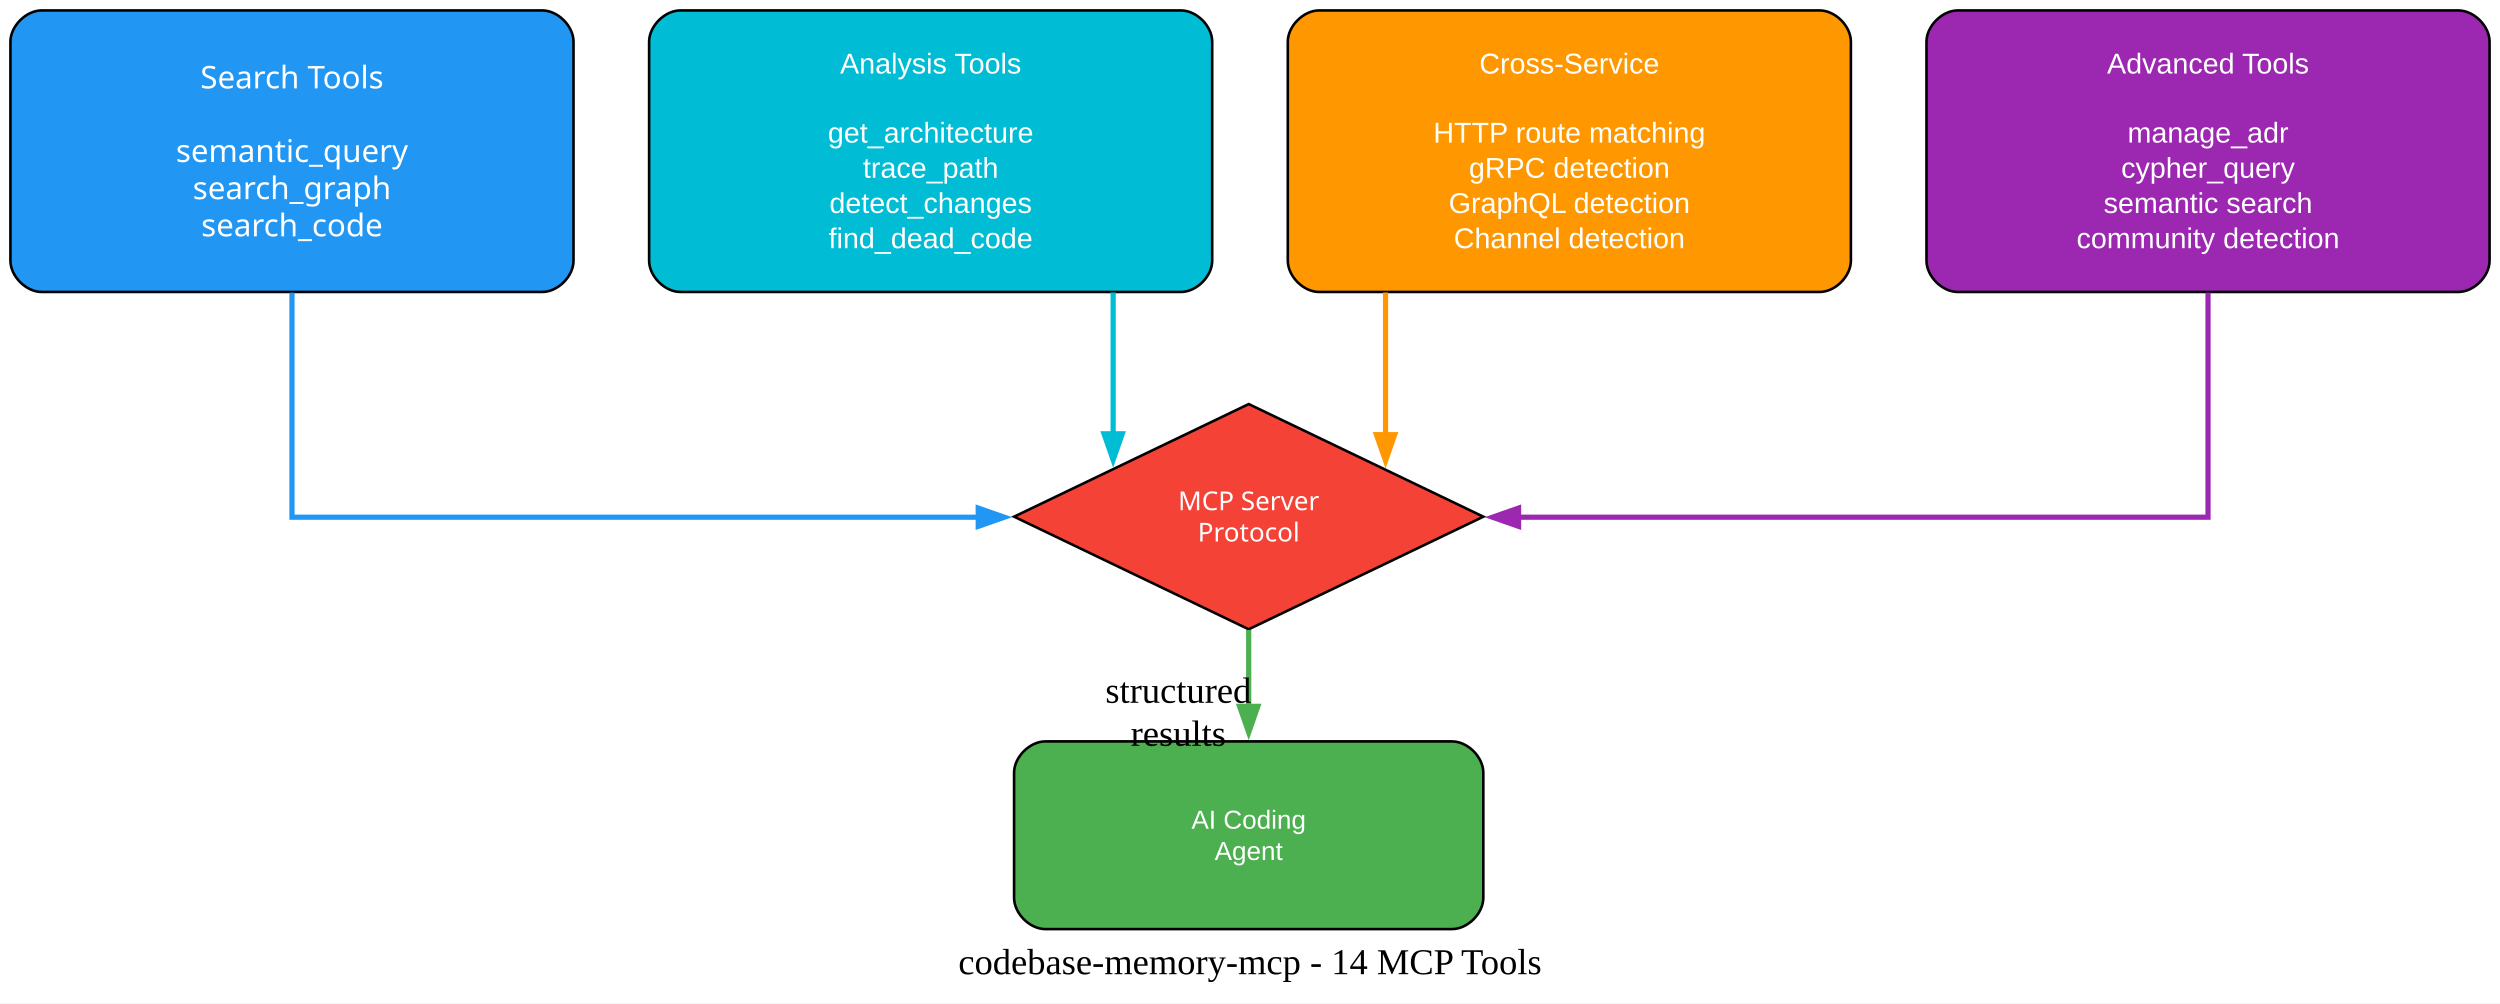
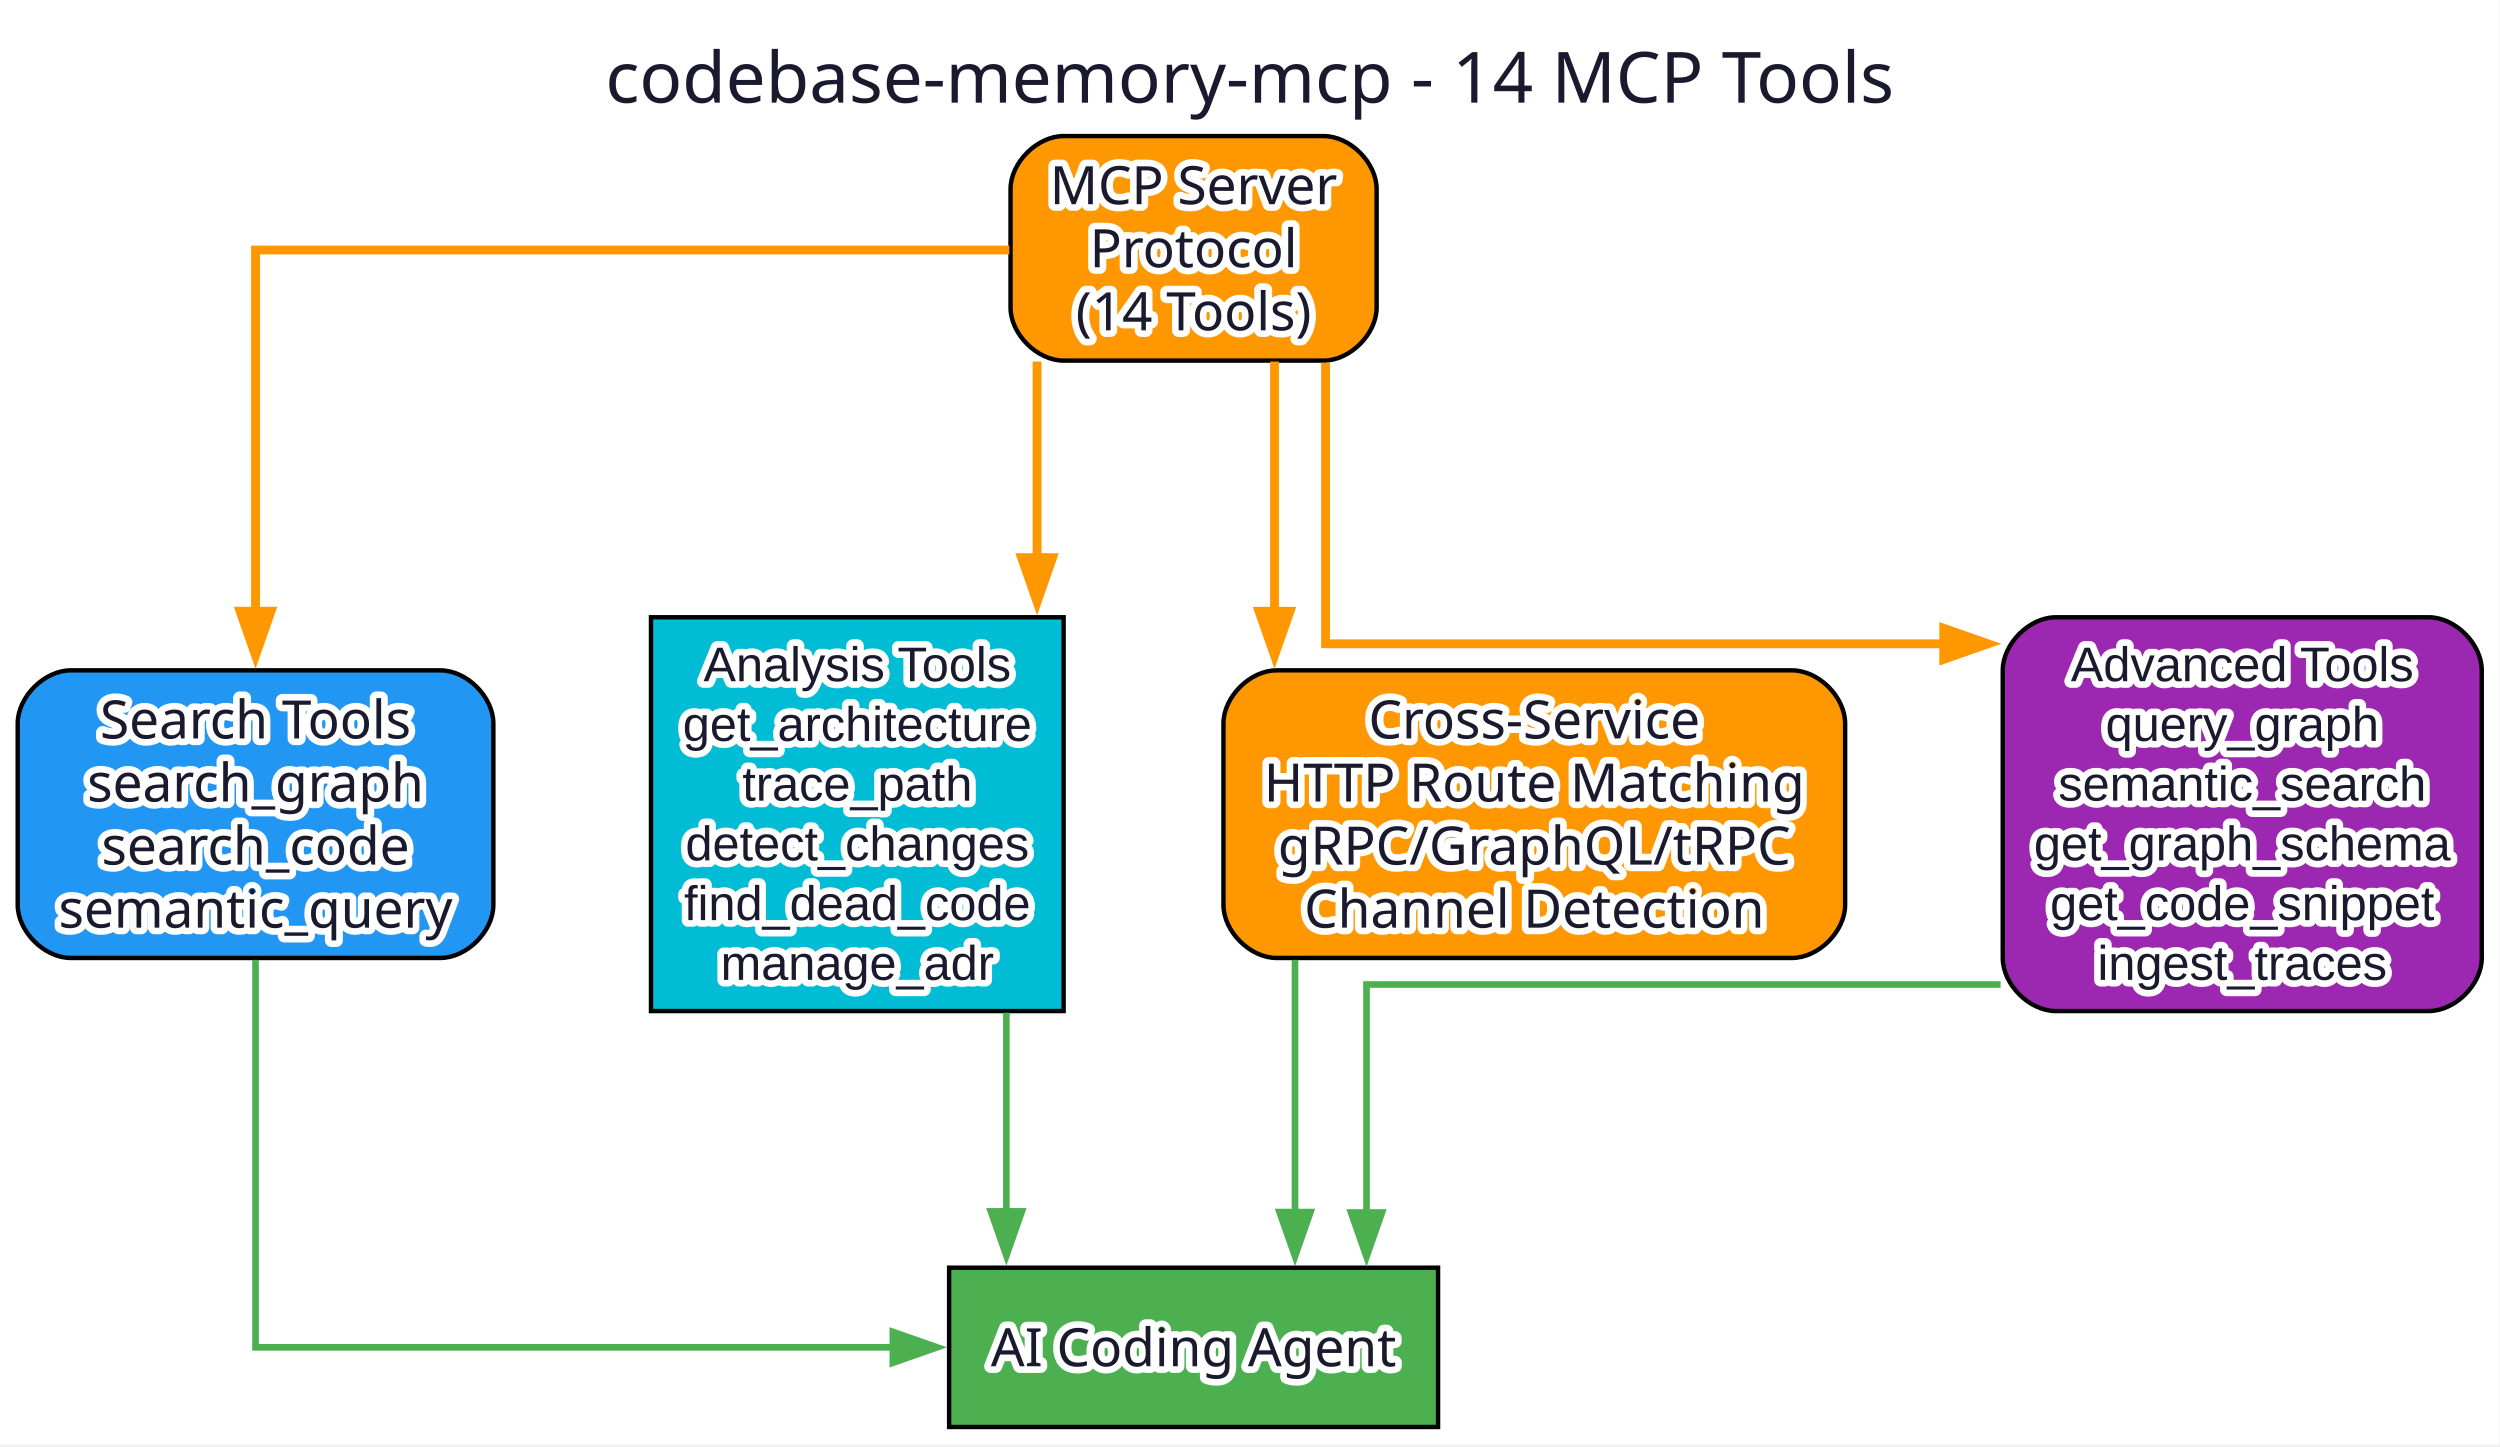
- <svg xmlns="http://www.w3.org/2000/svg" width="959pt" height="385pt" viewBox="0.00 0.00 959.00 385.00">
-   <g id="graph0" class="graph" transform="scale(1 1) rotate(0) translate(4 380.9)">
-     <polygon fill="white" stroke="none" points="-4,4 -4,-380.9 955,-380.9 955,4 -4,4" />
-     <text xml:space="preserve" text-anchor="middle" x="475.5" y="-7.2" font-family="Times New Roman,serif" font-size="14.00">codebase-memory-mcp - 14 MCP Tools</text>
+ <svg xmlns="http://www.w3.org/2000/svg" width="565pt" height="327pt" viewBox="0.00 0.00 565.00 327.00">
+   <style>
+ 
+ text { paint-order: stroke; stroke: #ffffff; stroke-width: 3px; stroke-linejoin: round; fill: #1a1a2e; }
+ </style>
+   <g id="graph0" class="graph" transform="scale(1 1) rotate(0) translate(4 322.5)">
+     <polygon fill="white" stroke="none" points="-4,4 -4,-322.5 560.88,-322.5 560.88,4 -4,4" />
+     <text xml:space="preserve" text-anchor="middle" x="278.44" y="-299.3" font-family="Arial Bold" font-size="16.00">codebase-memory-mcp - 14 MCP Tools</text>
    <g id="node1" class="node">
-       <path fill="#2196f3" stroke="black" d="M204,-376.9C204,-376.9 12,-376.9 12,-376.9 6,-376.9 0,-370.9 0,-364.9 0,-364.9 0,-280.9 0,-280.9 0,-274.9 6,-268.9 12,-268.9 12,-268.9 204,-268.9 204,-268.9 210,-268.9 216,-274.9 216,-280.9 216,-280.9 216,-364.9 216,-364.9 216,-370.9 210,-376.9 204,-376.9" />
-       <text xml:space="preserve" text-anchor="middle" x="108" y="-347" font-family="Arial Bold" font-size="12.00" fill="white">Search Tools</text>
-       <text xml:space="preserve" text-anchor="middle" x="108" y="-318.75" font-family="Arial Bold" font-size="12.00" fill="white">semantic_query</text>
-       <text xml:space="preserve" text-anchor="middle" x="108" y="-304.5" font-family="Arial Bold" font-size="12.00" fill="white">search_graph</text>
-       <text xml:space="preserve" text-anchor="middle" x="108" y="-290.25" font-family="Arial Bold" font-size="12.00" fill="white">search_code</text>
+       <path fill="#ff9800" stroke="black" d="M295.12,-291.75C295.12,-291.75 236.38,-291.75 236.38,-291.75 230.38,-291.75 224.38,-285.75 224.38,-279.75 224.38,-279.75 224.38,-253 224.38,-253 224.38,-247 230.38,-241 236.38,-241 236.38,-241 295.12,-241 295.12,-241 301.12,-241 307.12,-247 307.12,-253 307.12,-253 307.12,-279.75 307.12,-279.75 307.12,-285.75 301.12,-291.75 295.12,-291.75" />
+       <text xml:space="preserve" text-anchor="middle" x="265.75" y="-276.35" font-family="Arial Bold" font-size="12.00" fill="white">MCP Server</text>
+       <text xml:space="preserve" text-anchor="middle" x="265.75" y="-262.1" font-family="Arial Bold" font-size="12.00" fill="white">Protocol</text>
+       <text xml:space="preserve" text-anchor="middle" x="265.75" y="-247.85" font-family="Arial Bold" font-size="12.00" fill="white">(14 Tools)</text>
+     </g>
+     <g id="node2" class="node">
+       <path fill="#2196f3" stroke="black" d="M95.5,-171C95.5,-171 12,-171 12,-171 6,-171 0,-165 0,-159 0,-159 0,-118 0,-118 0,-112 6,-106 12,-106 12,-106 95.5,-106 95.5,-106 101.5,-106 107.5,-112 107.5,-118 107.5,-118 107.5,-159 107.5,-159 107.5,-165 101.5,-171 95.5,-171" />
+       <text xml:space="preserve" text-anchor="middle" x="53.75" y="-155.6" font-family="Arial Bold" font-size="12.00" fill="white">Search Tools</text>
+       <text xml:space="preserve" text-anchor="middle" x="53.75" y="-141.35" font-family="Arial Bold" font-size="12.00" fill="white">search_graph</text>
+       <text xml:space="preserve" text-anchor="middle" x="53.75" y="-127.1" font-family="Arial Bold" font-size="12.00" fill="white">search_code</text>
+       <text xml:space="preserve" text-anchor="middle" x="53.75" y="-112.85" font-family="Arial Bold" font-size="12.00" fill="white">semantic_query</text>
+     </g>
+     <g id="edge1" class="edge">
+       <path fill="none" stroke="#ff9800" stroke-width="2" d="M224.12,-266C162.38,-266 53.75,-266 53.75,-266 53.75,-266 53.75,-184.36 53.75,-184.36" />
+       <polygon fill="#ff9800" stroke="#ff9800" stroke-width="2" points="57.25,-184.36 53.75,-174.36 50.25,-184.36 57.25,-184.36" />
+     </g>
+     <g id="node3" class="node">
+       <polygon fill="#00bcd4" stroke="black" points="236.38,-183 143.12,-183 143.12,-94 236.38,-94 236.38,-183" />
+       <text xml:space="preserve" text-anchor="middle" x="189.75" y="-168.55" font-family="Arial" font-size="11.00" fill="white">Analysis Tools</text>
+       <text xml:space="preserve" text-anchor="middle" x="189.75" y="-155.05" font-family="Arial" font-size="11.00" fill="white">get_architecture</text>
+       <text xml:space="preserve" text-anchor="middle" x="189.75" y="-141.55" font-family="Arial" font-size="11.00" fill="white">trace_path</text>
+       <text xml:space="preserve" text-anchor="middle" x="189.75" y="-128.05" font-family="Arial" font-size="11.00" fill="white">detect_changes</text>
+       <text xml:space="preserve" text-anchor="middle" x="189.75" y="-114.55" font-family="Arial" font-size="11.00" fill="white">find_dead_code</text>
+       <text xml:space="preserve" text-anchor="middle" x="189.75" y="-101.05" font-family="Arial" font-size="11.00" fill="white">manage_adr</text>
+     </g>
+     <g id="edge2" class="edge">
+       <path fill="none" stroke="#ff9800" stroke-width="2" d="M230.38,-240.8C230.38,-240.8 230.38,-196.47 230.38,-196.47" />
+       <polygon fill="#ff9800" stroke="#ff9800" stroke-width="2" points="233.88,-196.47 230.38,-186.47 226.88,-196.47 233.88,-196.47" />
+     </g>
+     <g id="node4" class="node">
+       <path fill="#ff9800" stroke="black" d="M401,-171C401,-171 284.5,-171 284.5,-171 278.5,-171 272.5,-165 272.5,-159 272.5,-159 272.5,-118 272.5,-118 272.5,-112 278.5,-106 284.5,-106 284.5,-106 401,-106 401,-106 407,-106 413,-112 413,-118 413,-118 413,-159 413,-159 413,-165 407,-171 401,-171" />
+       <text xml:space="preserve" text-anchor="middle" x="342.75" y="-155.6" font-family="Arial Bold" font-size="12.00" fill="white">Cross-Service</text>
+       <text xml:space="preserve" text-anchor="middle" x="342.75" y="-141.35" font-family="Arial Bold" font-size="12.00" fill="white">HTTP Route Matching</text>
+       <text xml:space="preserve" text-anchor="middle" x="342.75" y="-127.1" font-family="Arial Bold" font-size="12.00" fill="white">gRPC/GraphQL/tRPC</text>
+       <text xml:space="preserve" text-anchor="middle" x="342.75" y="-112.85" font-family="Arial Bold" font-size="12.00" fill="white">Channel Detection</text>
+     </g>
+     <g id="edge3" class="edge">
+       <path fill="none" stroke="#ff9800" stroke-width="2" d="M284.04,-240.8C284.04,-240.8 284.04,-184.35 284.04,-184.35" />
+       <polygon fill="#ff9800" stroke="#ff9800" stroke-width="2" points="287.54,-184.35 284.04,-174.35 280.54,-184.35 287.54,-184.35" />
    </g>
    <g id="node5" class="node">
-       <polygon fill="#f44336" stroke="black" points="475,-225.9 385,-182.7 475,-139.5 565,-182.7 475,-225.9" />
-       <text xml:space="preserve" text-anchor="middle" x="475" y="-185.2" font-family="Arial Bold" font-size="10.00" fill="white">MCP Server</text>
-       <text xml:space="preserve" text-anchor="middle" x="475" y="-173.2" font-family="Arial Bold" font-size="10.00" fill="white">Protocol</text>
-     </g>
-     <g id="edge1" class="edge">
-       <path fill="none" stroke="#2196f3" stroke-width="2" d="M108,-268.62C108,-229.11 108,-182.5 108,-182.5 108,-182.5 371.25,-182.5 371.25,-182.5" />
-       <polygon fill="#2196f3" stroke="#2196f3" stroke-width="2" points="371.25,-186 381.25,-182.5 371.25,-179 371.25,-186" />
-     </g>
-     <g id="node2" class="node">
-       <path fill="#00bcd4" stroke="black" d="M449,-376.9C449,-376.9 257,-376.9 257,-376.9 251,-376.9 245,-370.9 245,-364.9 245,-364.9 245,-280.9 245,-280.9 245,-274.9 251,-268.9 257,-268.9 257,-268.9 449,-268.9 449,-268.9 455,-268.9 461,-274.9 461,-280.9 461,-280.9 461,-364.9 461,-364.9 461,-370.9 455,-376.9 449,-376.9" />
-       <text xml:space="preserve" text-anchor="middle" x="353" y="-352.7" font-family="Arial" font-size="11.00" fill="white">Analysis Tools</text>
-       <text xml:space="preserve" text-anchor="middle" x="353" y="-326.2" font-family="Arial" font-size="11.00" fill="white">get_architecture</text>
-       <text xml:space="preserve" text-anchor="middle" x="353" y="-312.7" font-family="Arial" font-size="11.00" fill="white">trace_path</text>
-       <text xml:space="preserve" text-anchor="middle" x="353" y="-299.2" font-family="Arial" font-size="11.00" fill="white">detect_changes</text>
-       <text xml:space="preserve" text-anchor="middle" x="353" y="-285.7" font-family="Arial" font-size="11.00" fill="white">find_dead_code</text>
-     </g>
-     <g id="edge2" class="edge">
-       <path fill="none" stroke="#00bcd4" stroke-width="2" d="M423,-268.7C423,-268.7 423,-214.5 423,-214.5" />
-       <polygon fill="#00bcd4" stroke="#00bcd4" stroke-width="2" points="426.5,-214.5 423,-204.5 419.5,-214.5 426.5,-214.5" />
-     </g>
-     <g id="node3" class="node">
-       <path fill="#ff9800" stroke="black" d="M694,-376.9C694,-376.9 502,-376.9 502,-376.9 496,-376.9 490,-370.9 490,-364.9 490,-364.9 490,-280.9 490,-280.9 490,-274.9 496,-268.9 502,-268.9 502,-268.9 694,-268.9 694,-268.9 700,-268.9 706,-274.9 706,-280.9 706,-280.9 706,-364.9 706,-364.9 706,-370.9 700,-376.9 694,-376.9" />
-       <text xml:space="preserve" text-anchor="middle" x="598" y="-352.7" font-family="Arial" font-size="11.00" fill="white">Cross-Service</text>
-       <text xml:space="preserve" text-anchor="middle" x="598" y="-326.2" font-family="Arial" font-size="11.00" fill="white">HTTP route matching</text>
-       <text xml:space="preserve" text-anchor="middle" x="598" y="-312.7" font-family="Arial" font-size="11.00" fill="white">gRPC detection</text>
-       <text xml:space="preserve" text-anchor="middle" x="598" y="-299.2" font-family="Arial" font-size="11.00" fill="white">GraphQL detection</text>
-       <text xml:space="preserve" text-anchor="middle" x="598" y="-285.7" font-family="Arial" font-size="11.00" fill="white">Channel detection</text>
-     </g>
-     <g id="edge3" class="edge">
-       <path fill="none" stroke="#ff9800" stroke-width="2" d="M527.5,-268.7C527.5,-268.7 527.5,-214.17 527.5,-214.17" />
-       <polygon fill="#ff9800" stroke="#ff9800" stroke-width="2" points="531,-214.17 527.5,-204.17 524,-214.17 531,-214.17" />
-     </g>
-     <g id="node4" class="node">
-       <path fill="#9c27b0" stroke="black" d="M939,-376.9C939,-376.9 747,-376.9 747,-376.9 741,-376.9 735,-370.9 735,-364.9 735,-364.9 735,-280.9 735,-280.9 735,-274.9 741,-268.9 747,-268.9 747,-268.9 939,-268.9 939,-268.9 945,-268.9 951,-274.9 951,-280.9 951,-280.9 951,-364.9 951,-364.9 951,-370.9 945,-376.9 939,-376.9" />
-       <text xml:space="preserve" text-anchor="middle" x="843" y="-352.7" font-family="Arial" font-size="11.00" fill="white">Advanced Tools</text>
-       <text xml:space="preserve" text-anchor="middle" x="843" y="-326.2" font-family="Arial" font-size="11.00" fill="white">manage_adr</text>
-       <text xml:space="preserve" text-anchor="middle" x="843" y="-312.7" font-family="Arial" font-size="11.00" fill="white">cypher_query</text>
-       <text xml:space="preserve" text-anchor="middle" x="843" y="-299.2" font-family="Arial" font-size="11.00" fill="white">semantic search</text>
-       <text xml:space="preserve" text-anchor="middle" x="843" y="-285.7" font-family="Arial" font-size="11.00" fill="white">community detection</text>
+       <path fill="#9c27b0" stroke="black" d="M544.88,-183C544.88,-183 460.62,-183 460.62,-183 454.62,-183 448.62,-177 448.62,-171 448.62,-171 448.62,-106 448.62,-106 448.62,-100 454.62,-94 460.62,-94 460.62,-94 544.88,-94 544.88,-94 550.88,-94 556.88,-100 556.88,-106 556.88,-106 556.88,-171 556.88,-171 556.88,-177 550.88,-183 544.88,-183" />
+       <text xml:space="preserve" text-anchor="middle" x="502.75" y="-168.55" font-family="Arial" font-size="11.00" fill="white">Advanced Tools</text>
+       <text xml:space="preserve" text-anchor="middle" x="502.75" y="-155.05" font-family="Arial" font-size="11.00" fill="white">query_graph</text>
+       <text xml:space="preserve" text-anchor="middle" x="502.75" y="-141.55" font-family="Arial" font-size="11.00" fill="white">semantic_search</text>
+       <text xml:space="preserve" text-anchor="middle" x="502.75" y="-128.05" font-family="Arial" font-size="11.00" fill="white">get_graph_schema</text>
+       <text xml:space="preserve" text-anchor="middle" x="502.75" y="-114.55" font-family="Arial" font-size="11.00" fill="white">get_code_snippet</text>
+       <text xml:space="preserve" text-anchor="middle" x="502.75" y="-101.05" font-family="Arial" font-size="11.00" fill="white">ingest_traces</text>
    </g>
    <g id="edge4" class="edge">
-       <path fill="none" stroke="#9c27b0" stroke-width="2" d="M843,-268.62C843,-229.11 843,-182.5 843,-182.5 843,-182.5 578.52,-182.5 578.52,-182.5" />
-       <polygon fill="#9c27b0" stroke="#9c27b0" stroke-width="2" points="578.52,-179 568.52,-182.5 578.52,-186 578.52,-179" />
+       <path fill="none" stroke="#ff9800" stroke-width="2" d="M295.58,-240.52C295.58,-214.13 295.58,-177 295.58,-177 295.58,-177 435.29,-177 435.29,-177" />
+       <polygon fill="#ff9800" stroke="#ff9800" stroke-width="2" points="435.29,-180.5 445.29,-177 435.29,-173.5 435.29,-180.5" />
    </g>
    <g id="node6" class="node">
-       <path fill="#4caf50" stroke="black" d="M553,-96.5C553,-96.5 397,-96.5 397,-96.5 391,-96.5 385,-90.5 385,-84.5 385,-84.5 385,-36.5 385,-36.5 385,-30.5 391,-24.5 397,-24.5 397,-24.5 553,-24.5 553,-24.5 559,-24.5 565,-30.5 565,-36.5 565,-36.5 565,-84.5 565,-84.5 565,-90.5 559,-96.5 553,-96.5" />
-       <text xml:space="preserve" text-anchor="middle" x="475" y="-63" font-family="Arial" font-size="10.00" fill="white">AI Coding</text>
-       <text xml:space="preserve" text-anchor="middle" x="475" y="-51" font-family="Arial" font-size="10.00" fill="white">Agent</text>
+       <polygon fill="#4caf50" stroke="black" points="321,-36 210.5,-36 210.5,0 321,0 321,-36" />
+       <text xml:space="preserve" text-anchor="middle" x="265.75" y="-13.72" font-family="Arial Bold" font-size="12.00" fill="white">AI Coding Agent</text>
    </g>
    <g id="edge5" class="edge">
-       <path fill="none" stroke="#4caf50" stroke-width="2" d="M475,-139.27C475,-139.27 475,-109.95 475,-109.95" />
-       <polygon fill="#4caf50" stroke="#4caf50" stroke-width="2" points="478.5,-109.95 475,-99.95 471.5,-109.95 478.5,-109.95" />
-       <text xml:space="preserve" text-anchor="middle" x="448" y="-111.31" font-family="Times New Roman,serif" font-size="14.00">structured</text>
-       <text xml:space="preserve" text-anchor="middle" x="448" y="-94.81" font-family="Times New Roman,serif" font-size="14.00">results</text>
+       <path fill="none" stroke="#4caf50" stroke-width="1.5" d="M53.75,-105.57C53.75,-69.9 53.75,-18 53.75,-18 53.75,-18 197.78,-18 197.78,-18" />
+       <polygon fill="#4caf50" stroke="#4caf50" stroke-width="1.5" points="197.78,-21.5 207.78,-18 197.78,-14.5 197.78,-21.5" />
+     </g>
+     <g id="edge6" class="edge">
+       <path fill="none" stroke="#4caf50" stroke-width="1.5" d="M223.44,-93.63C223.44,-93.63 223.44,-48.72 223.44,-48.72" />
+       <polygon fill="#4caf50" stroke="#4caf50" stroke-width="1.5" points="226.94,-48.72 223.44,-38.72 219.94,-48.72 226.94,-48.72" />
+     </g>
+     <g id="edge7" class="edge">
+       <path fill="none" stroke="#4caf50" stroke-width="1.5" d="M288.67,-105.57C288.67,-105.57 288.67,-48.57 288.67,-48.57" />
+       <polygon fill="#4caf50" stroke="#4caf50" stroke-width="1.5" points="292.17,-48.57 288.67,-38.57 285.17,-48.57 292.17,-48.57" />
+     </g>
+     <g id="edge8" class="edge">
+       <path fill="none" stroke="#4caf50" stroke-width="1.5" d="M448.14,-100C389.56,-100 304.83,-100 304.83,-100 304.83,-100 304.83,-48.47 304.83,-48.47" />
+       <polygon fill="#4caf50" stroke="#4caf50" stroke-width="1.5" points="308.33,-48.47 304.83,-38.47 301.33,-48.47 308.33,-48.47" />
    </g>
  </g>
</svg>
